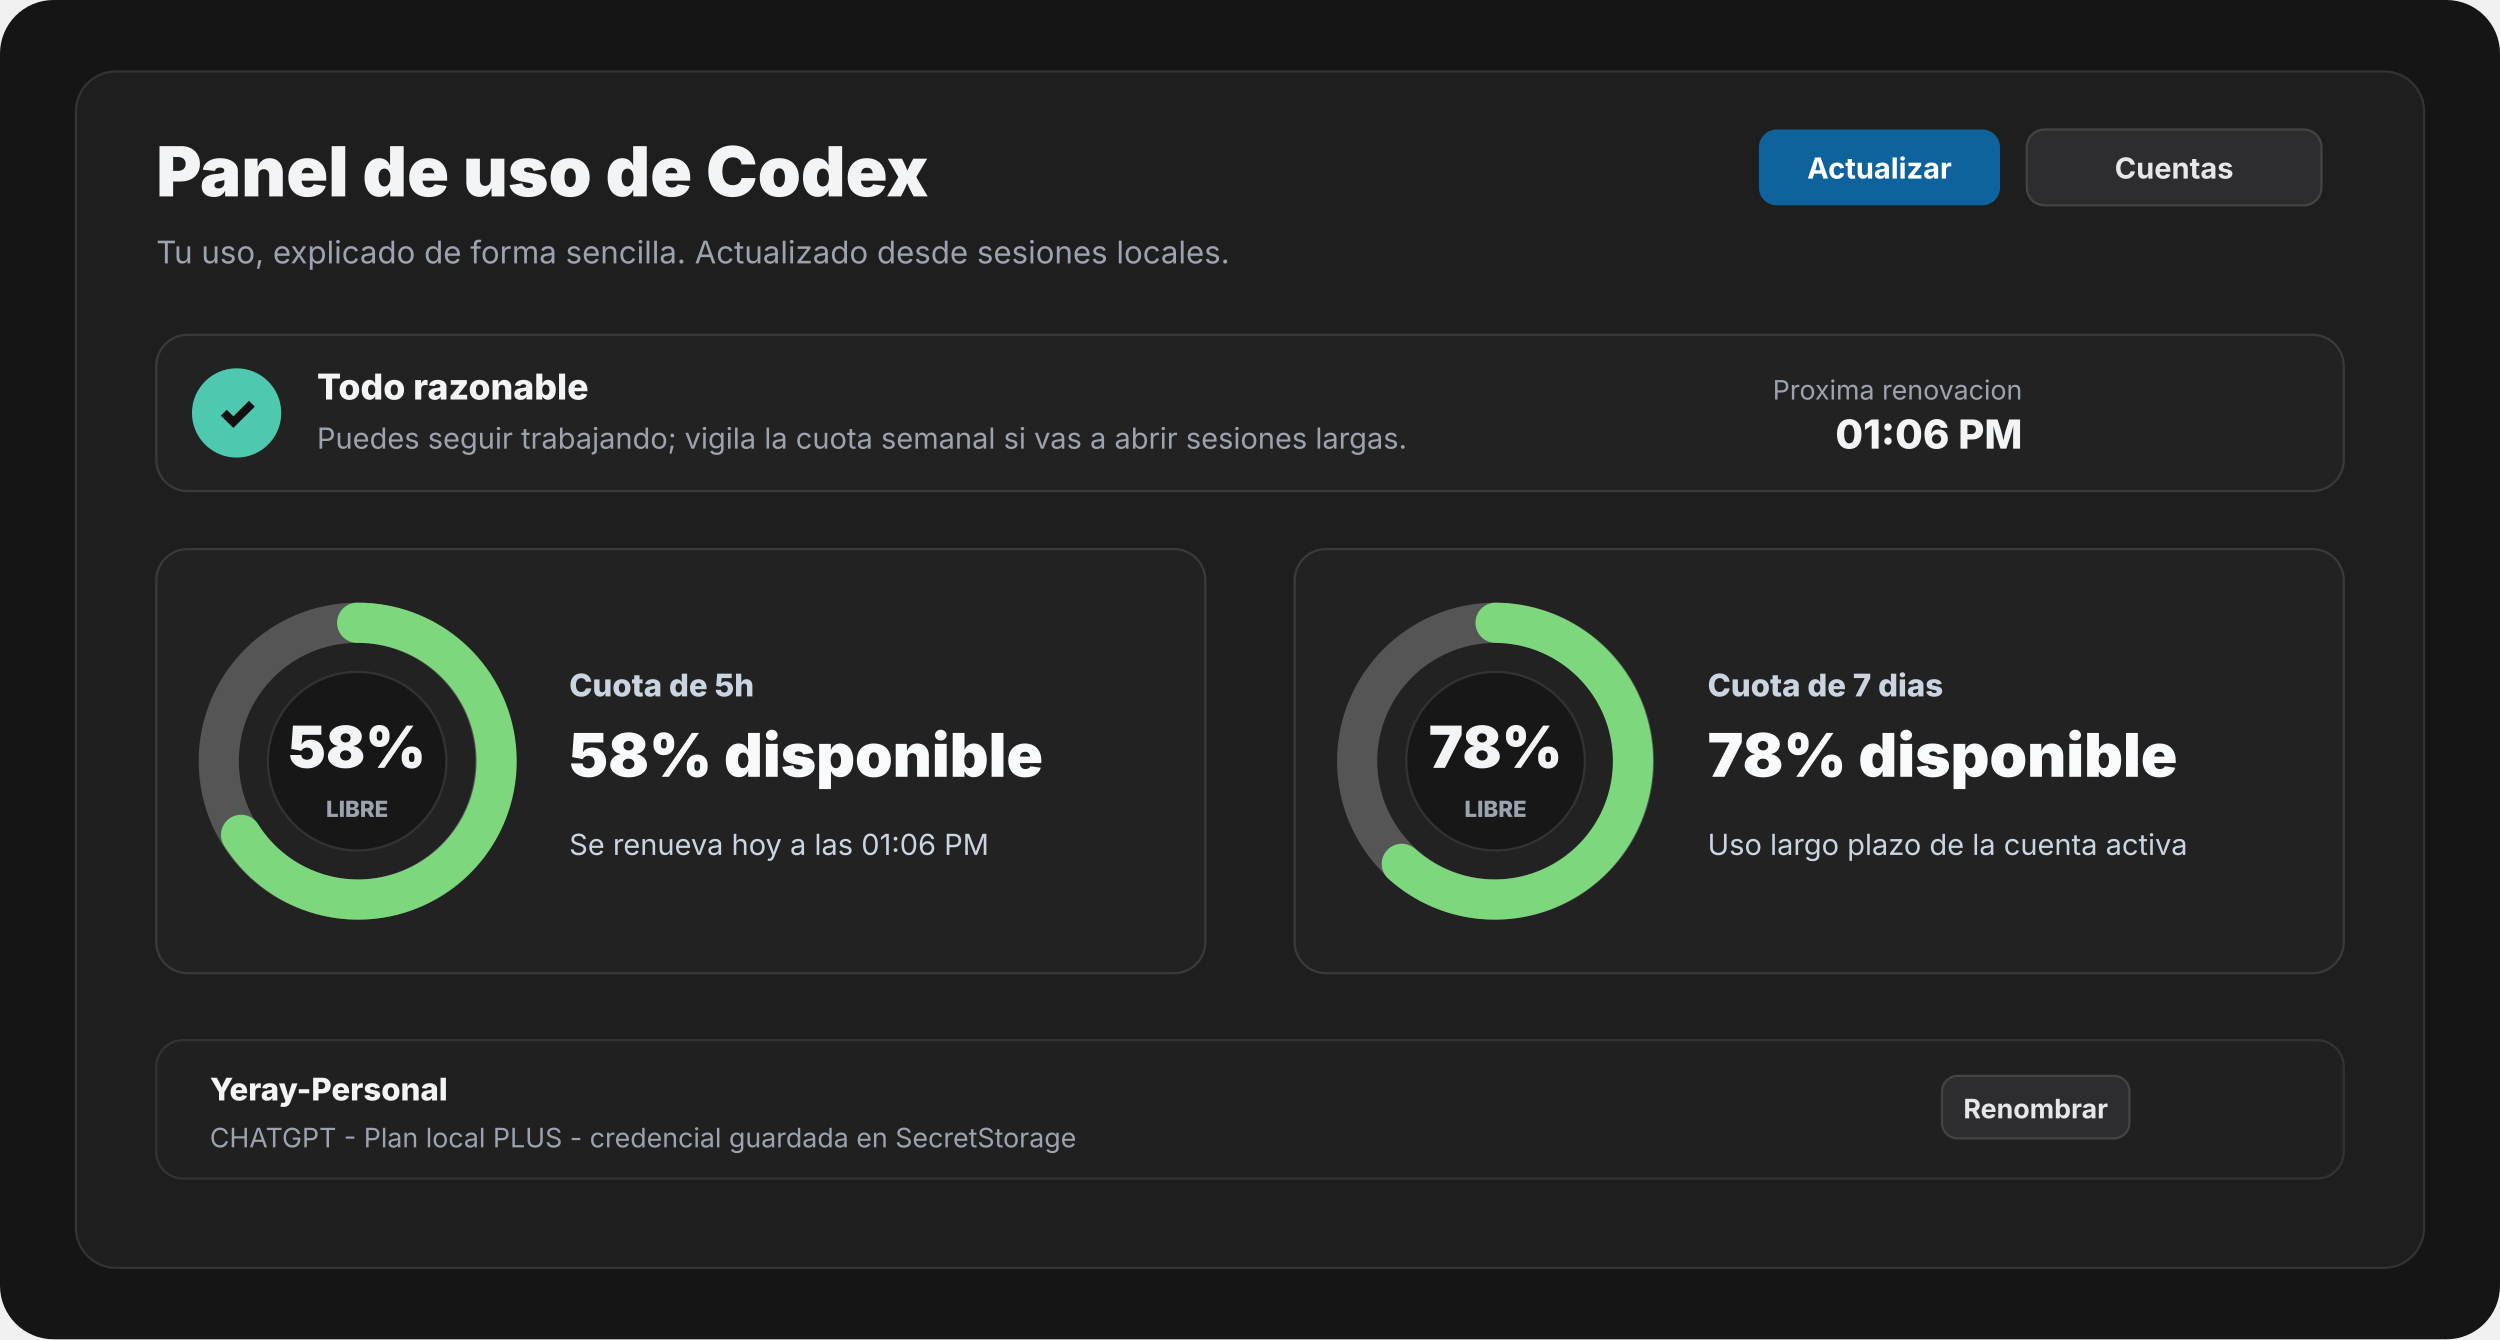
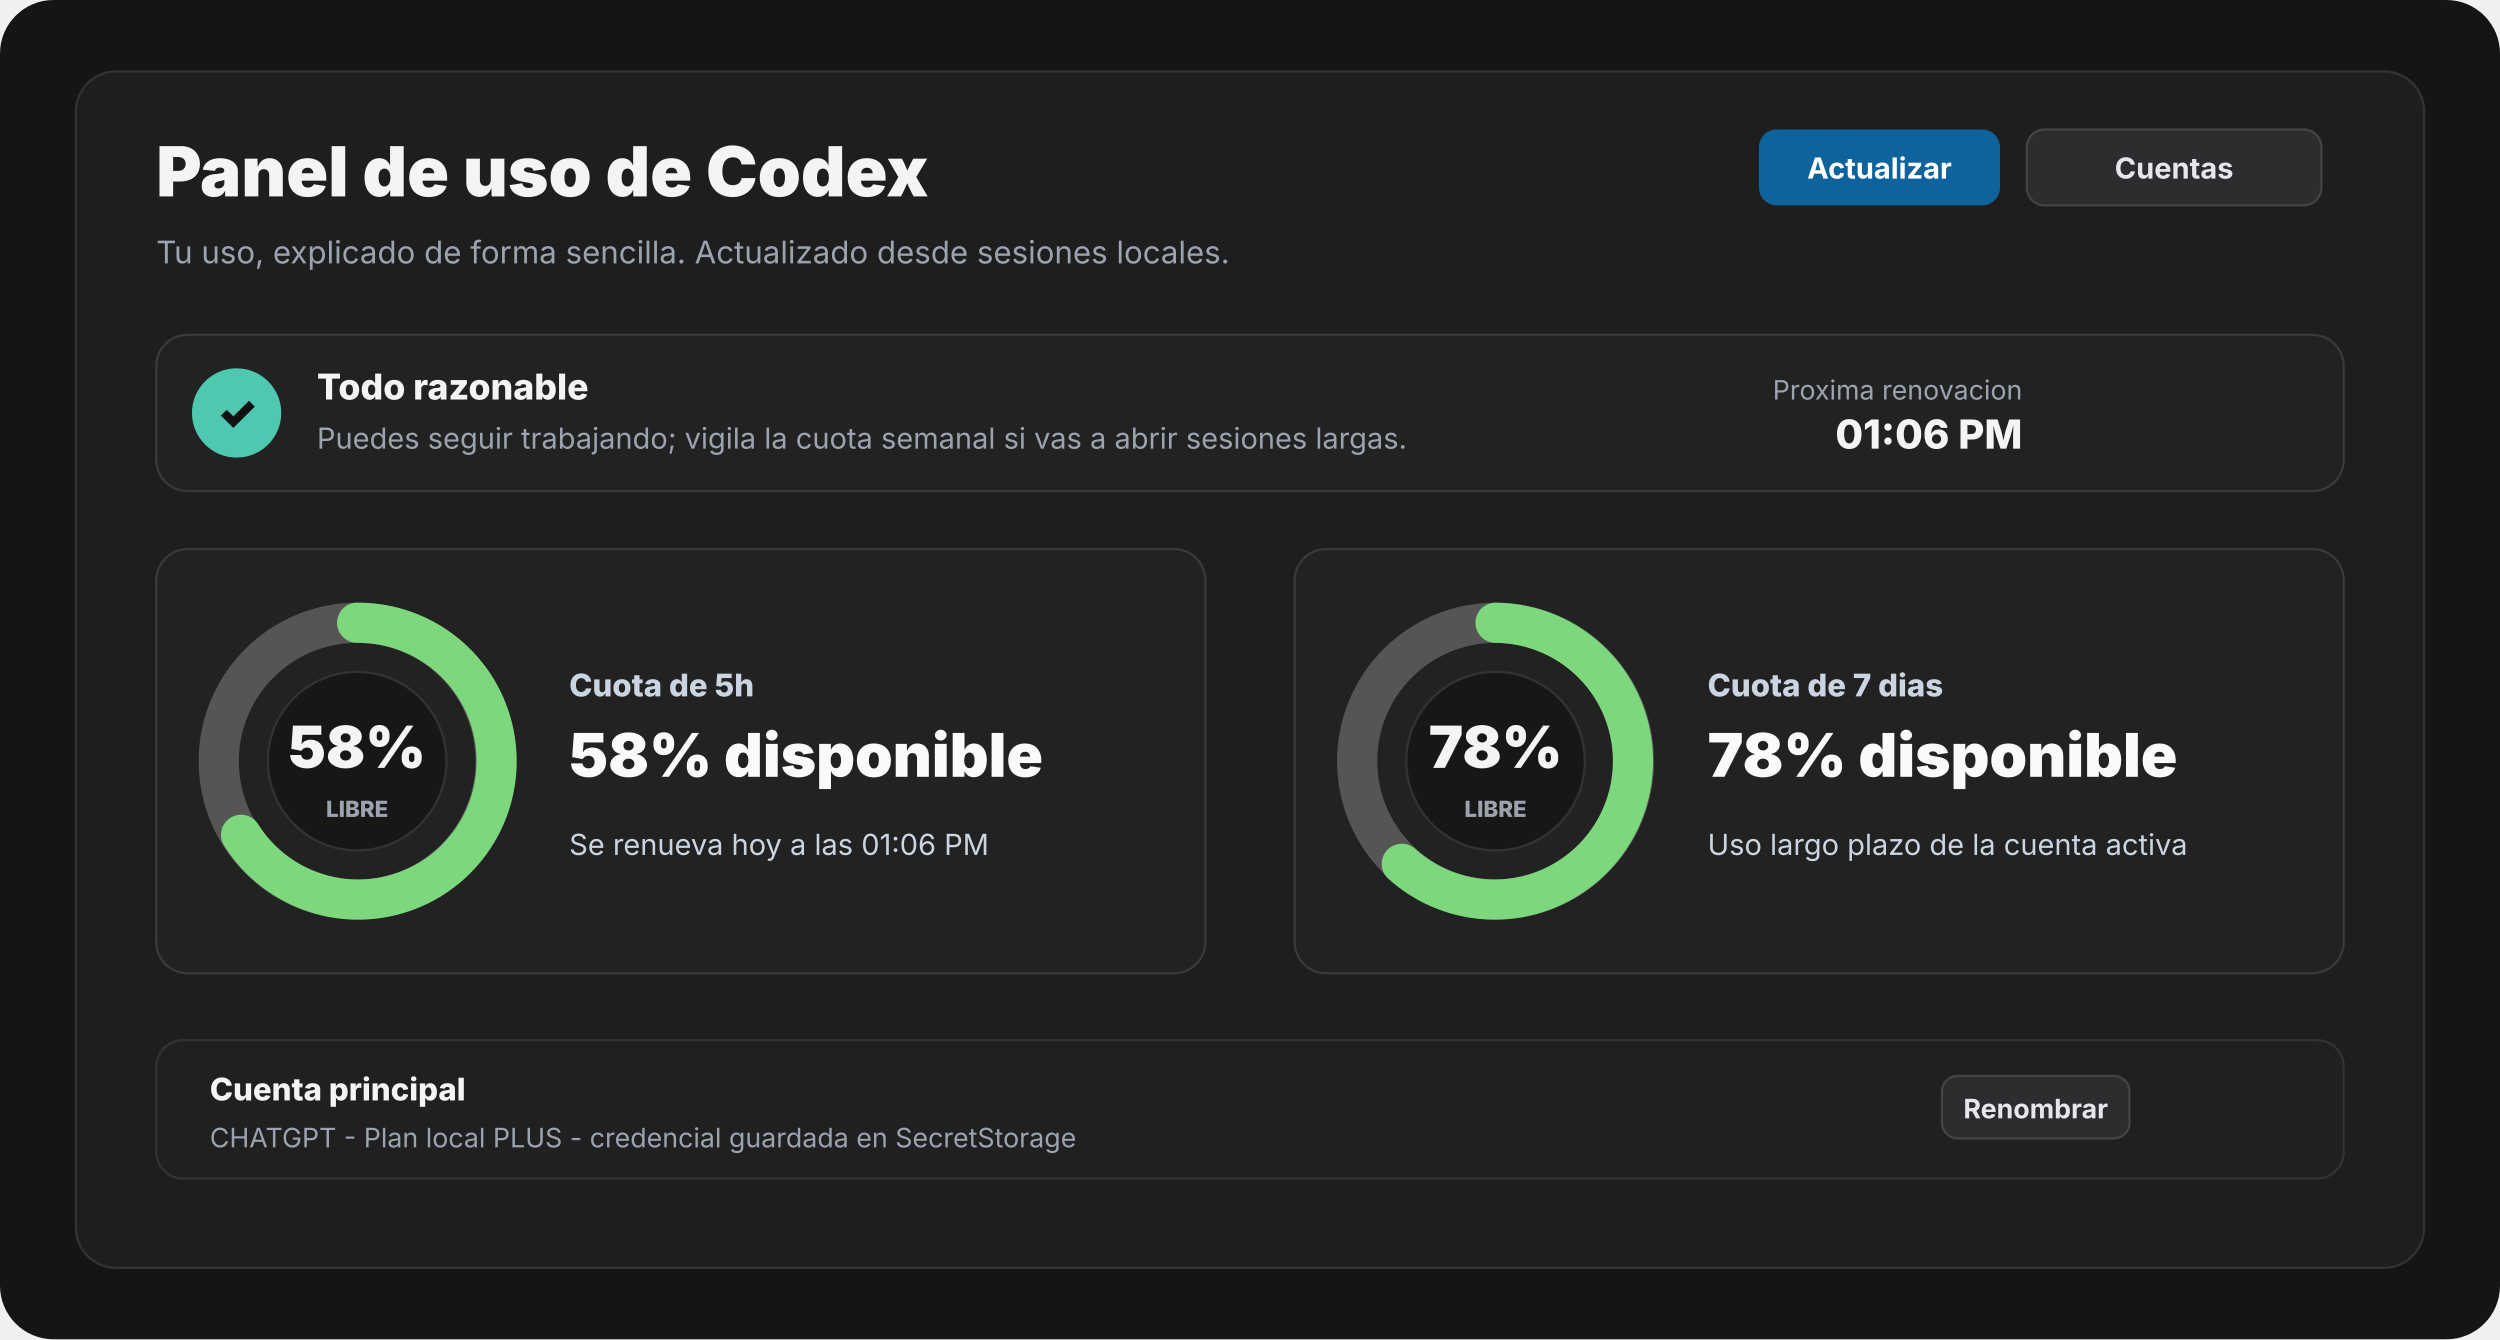
<svg xmlns="http://www.w3.org/2000/svg" width="1120" height="600" viewBox="0 0 1120 600" role="img" aria-labelledby="title desc">
  <rect width="1120" height="600" rx="24" fill="#151515" />
  <rect x="34" y="32" width="1052" height="536" rx="18" fill="#1e1e1e" stroke="#333" />
  <text x="70" y="88" font-family="Inter, Segoe UI, Arial" font-size="31" font-weight="850" fill="#f3f4f6">Panel de uso de Codex</text>
  <text x="70" y="118" font-family="Inter, Segoe UI, Arial" font-size="14" fill="#9ca3af">Tu uso, explicado de forma sencilla. Actualizado desde sesiones locales.</text>
  <rect x="788" y="58" width="108" height="34" rx="8" fill="#0e639c" />
  <text x="842" y="80" text-anchor="middle" font-family="Inter, Segoe UI, Arial" font-size="13" font-weight="700" fill="#fff">Actualizar</text>
  <rect x="908" y="58" width="132" height="34" rx="8" fill="#2d2d30" stroke="#444" />
  <text x="974" y="80" text-anchor="middle" font-family="Inter, Segoe UI, Arial" font-size="13" font-weight="700" fill="#e5e7eb">Cuentas</text>
  <rect x="70" y="150" width="980" height="70" rx="14" fill="#222" stroke="#3a3a3a" />
  <circle cx="106" cy="185" r="20" fill="#4ec9b0" />
  <text x="106" y="192" text-anchor="middle" font-family="Inter, Segoe UI, Arial" font-size="20" font-weight="900" fill="#111">✓</text>
  <text x="142" y="179" font-family="Inter, Segoe UI, Arial" font-size="16" font-weight="800" fill="#f3f4f6">Todo razonable</text>
  <text x="142" y="201" font-family="Inter, Segoe UI, Arial" font-size="13" fill="#9ca3af">Puedes seguir trabajando; vigila la cuota semanal si vas a abrir sesiones largas.</text>
  <text x="906" y="179" text-anchor="end" font-family="Inter, Segoe UI, Arial" font-size="12" fill="#9ca3af">Proxima renovacion</text>
  <text x="906" y="201" text-anchor="end" font-family="Inter, Segoe UI, Arial" font-size="18" font-weight="800" fill="#f3f4f6">01:06 PM</text>
  <g transform="translate(70 246)">
    <rect width="470" height="190" rx="14" fill="#222" stroke="#3a3a3a" />
    <circle cx="90" cy="95" r="62" fill="none" stroke="#555" stroke-width="18" />
    <path d="M90 33a62 62 0 1 1-52 95" fill="none" stroke="#7dd87d" stroke-width="18" stroke-linecap="round" />
    <circle cx="90" cy="95" r="40" fill="#171717" stroke="#333" />
    <text x="90" y="98" text-anchor="middle" font-family="Inter, Segoe UI, Arial" font-size="26" font-weight="850" fill="#f3f4f6">58%</text>
    <text x="90" y="120" text-anchor="middle" font-family="Inter, Segoe UI, Arial" font-size="10" font-weight="800" fill="#9ca3af">LIBRE</text>
    <text x="185" y="66" font-family="Inter, Segoe UI, Arial" font-size="14" font-weight="800" fill="#cbd5e1">Cuota de 5h</text>
    <text x="185" y="102" font-family="Inter, Segoe UI, Arial" font-size="27" font-weight="850" fill="#f8fafc">58% disponible</text>
    <text x="185" y="137" font-family="Inter, Segoe UI, Arial" font-size="13" fill="#cbd5e1">Se renueva hoy a las 01:06 PM</text>
  </g>
  <g transform="translate(580 246)">
    <rect width="470" height="190" rx="14" fill="#222" stroke="#3a3a3a" />
    <circle cx="90" cy="95" r="62" fill="none" stroke="#555" stroke-width="18" />
    <path d="M90 33a62 62 0 1 1-42 108" fill="none" stroke="#7dd87d" stroke-width="18" stroke-linecap="round" />
    <circle cx="90" cy="95" r="40" fill="#171717" stroke="#333" />
    <text x="90" y="98" text-anchor="middle" font-family="Inter, Segoe UI, Arial" font-size="26" font-weight="850" fill="#f3f4f6">78%</text>
    <text x="90" y="120" text-anchor="middle" font-family="Inter, Segoe UI, Arial" font-size="10" font-weight="800" fill="#9ca3af">LIBRE</text>
    <text x="185" y="66" font-family="Inter, Segoe UI, Arial" font-size="14" font-weight="800" fill="#cbd5e1">Cuota de 7 dias</text>
    <text x="185" y="102" font-family="Inter, Segoe UI, Arial" font-size="27" font-weight="850" fill="#f8fafc">78% disponible</text>
    <text x="185" y="137" font-family="Inter, Segoe UI, Arial" font-size="13" fill="#cbd5e1">Uso largo plazo de la cuenta activa</text>
  </g>
  <rect x="70" y="466" width="980" height="62" rx="12" fill="#202020" stroke="#333" />
-   <text x="94" y="493" font-family="Inter, Segoe UI, Arial" font-size="14" font-weight="800" fill="#f3f4f6">Yeray-Personal</text>
+   <text x="94" y="493" font-family="Inter, Segoe UI, Arial" font-size="14" font-weight="800" fill="#f3f4f6">Cuenta principal</text>
  <text x="94" y="514" font-family="Inter, Segoe UI, Arial" font-size="12" fill="#9ca3af">CHATGPT - Plan local PLUS - credencial guardada en SecretStorage</text>
  <rect x="870" y="482" width="84" height="28" rx="7" fill="#2d2d30" stroke="#444" />
  <text x="912" y="501" text-anchor="middle" font-family="Inter, Segoe UI, Arial" font-size="12" font-weight="700" fill="#e5e7eb">Renombrar</text>
</svg>
